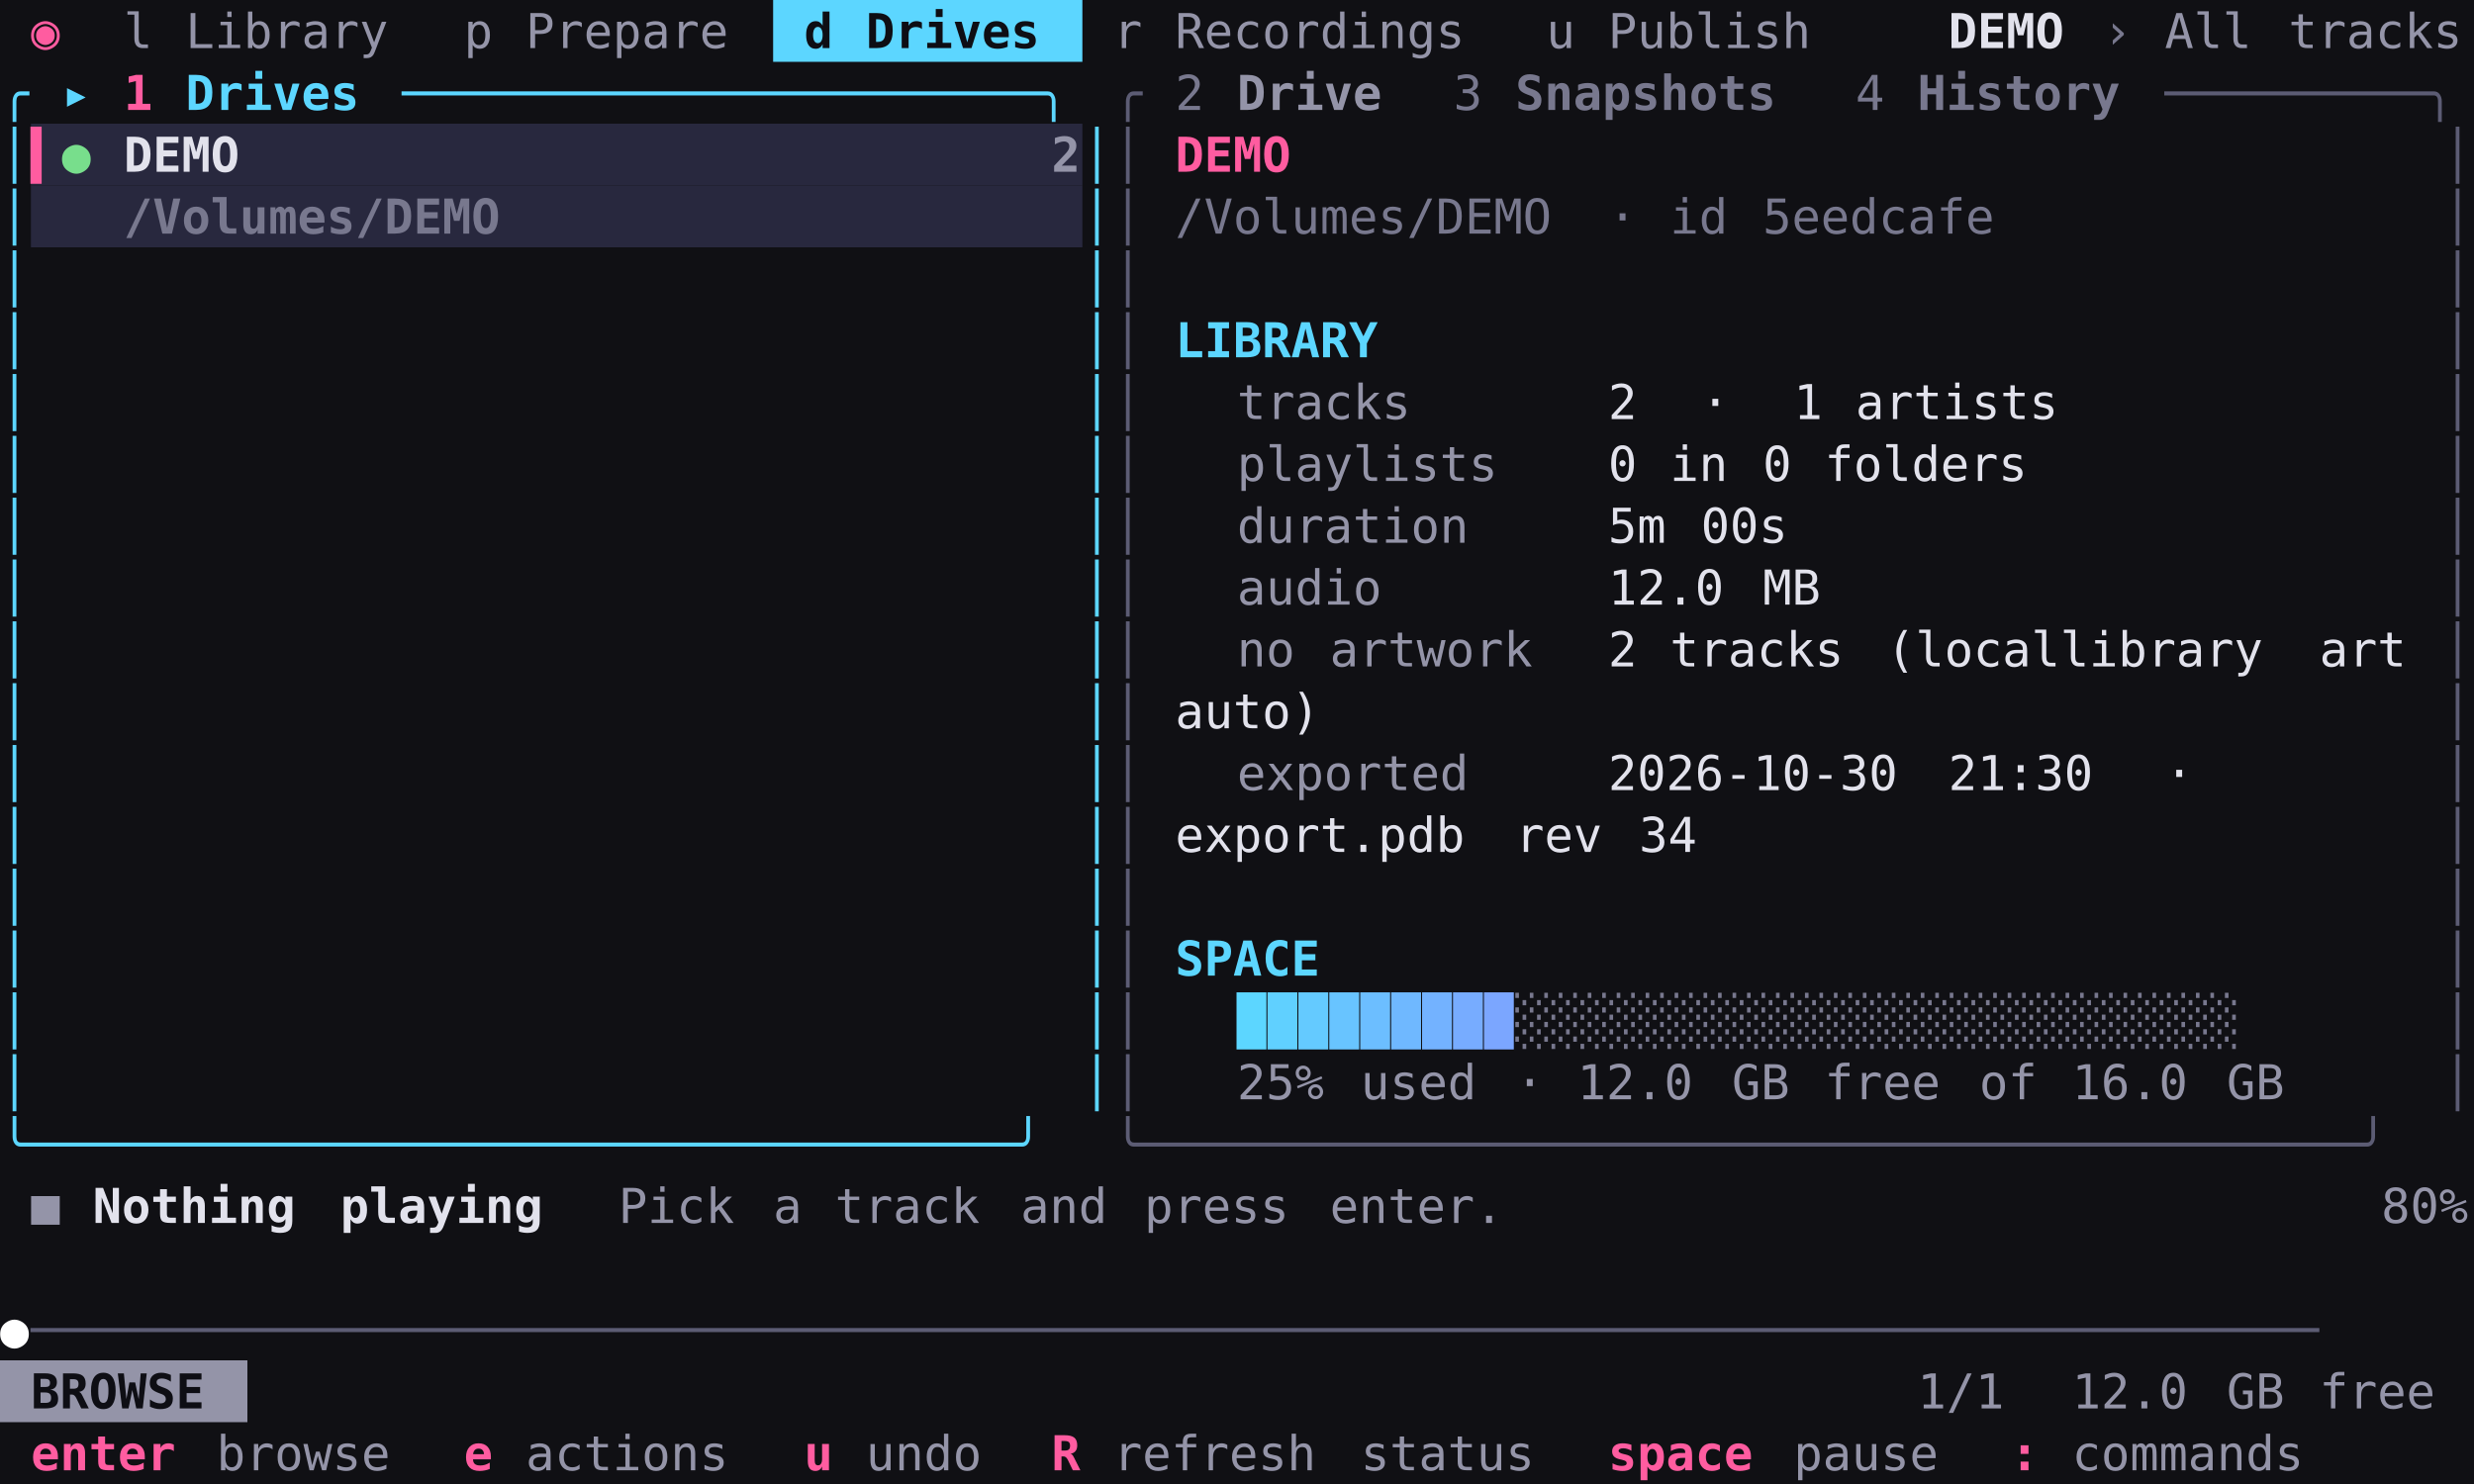
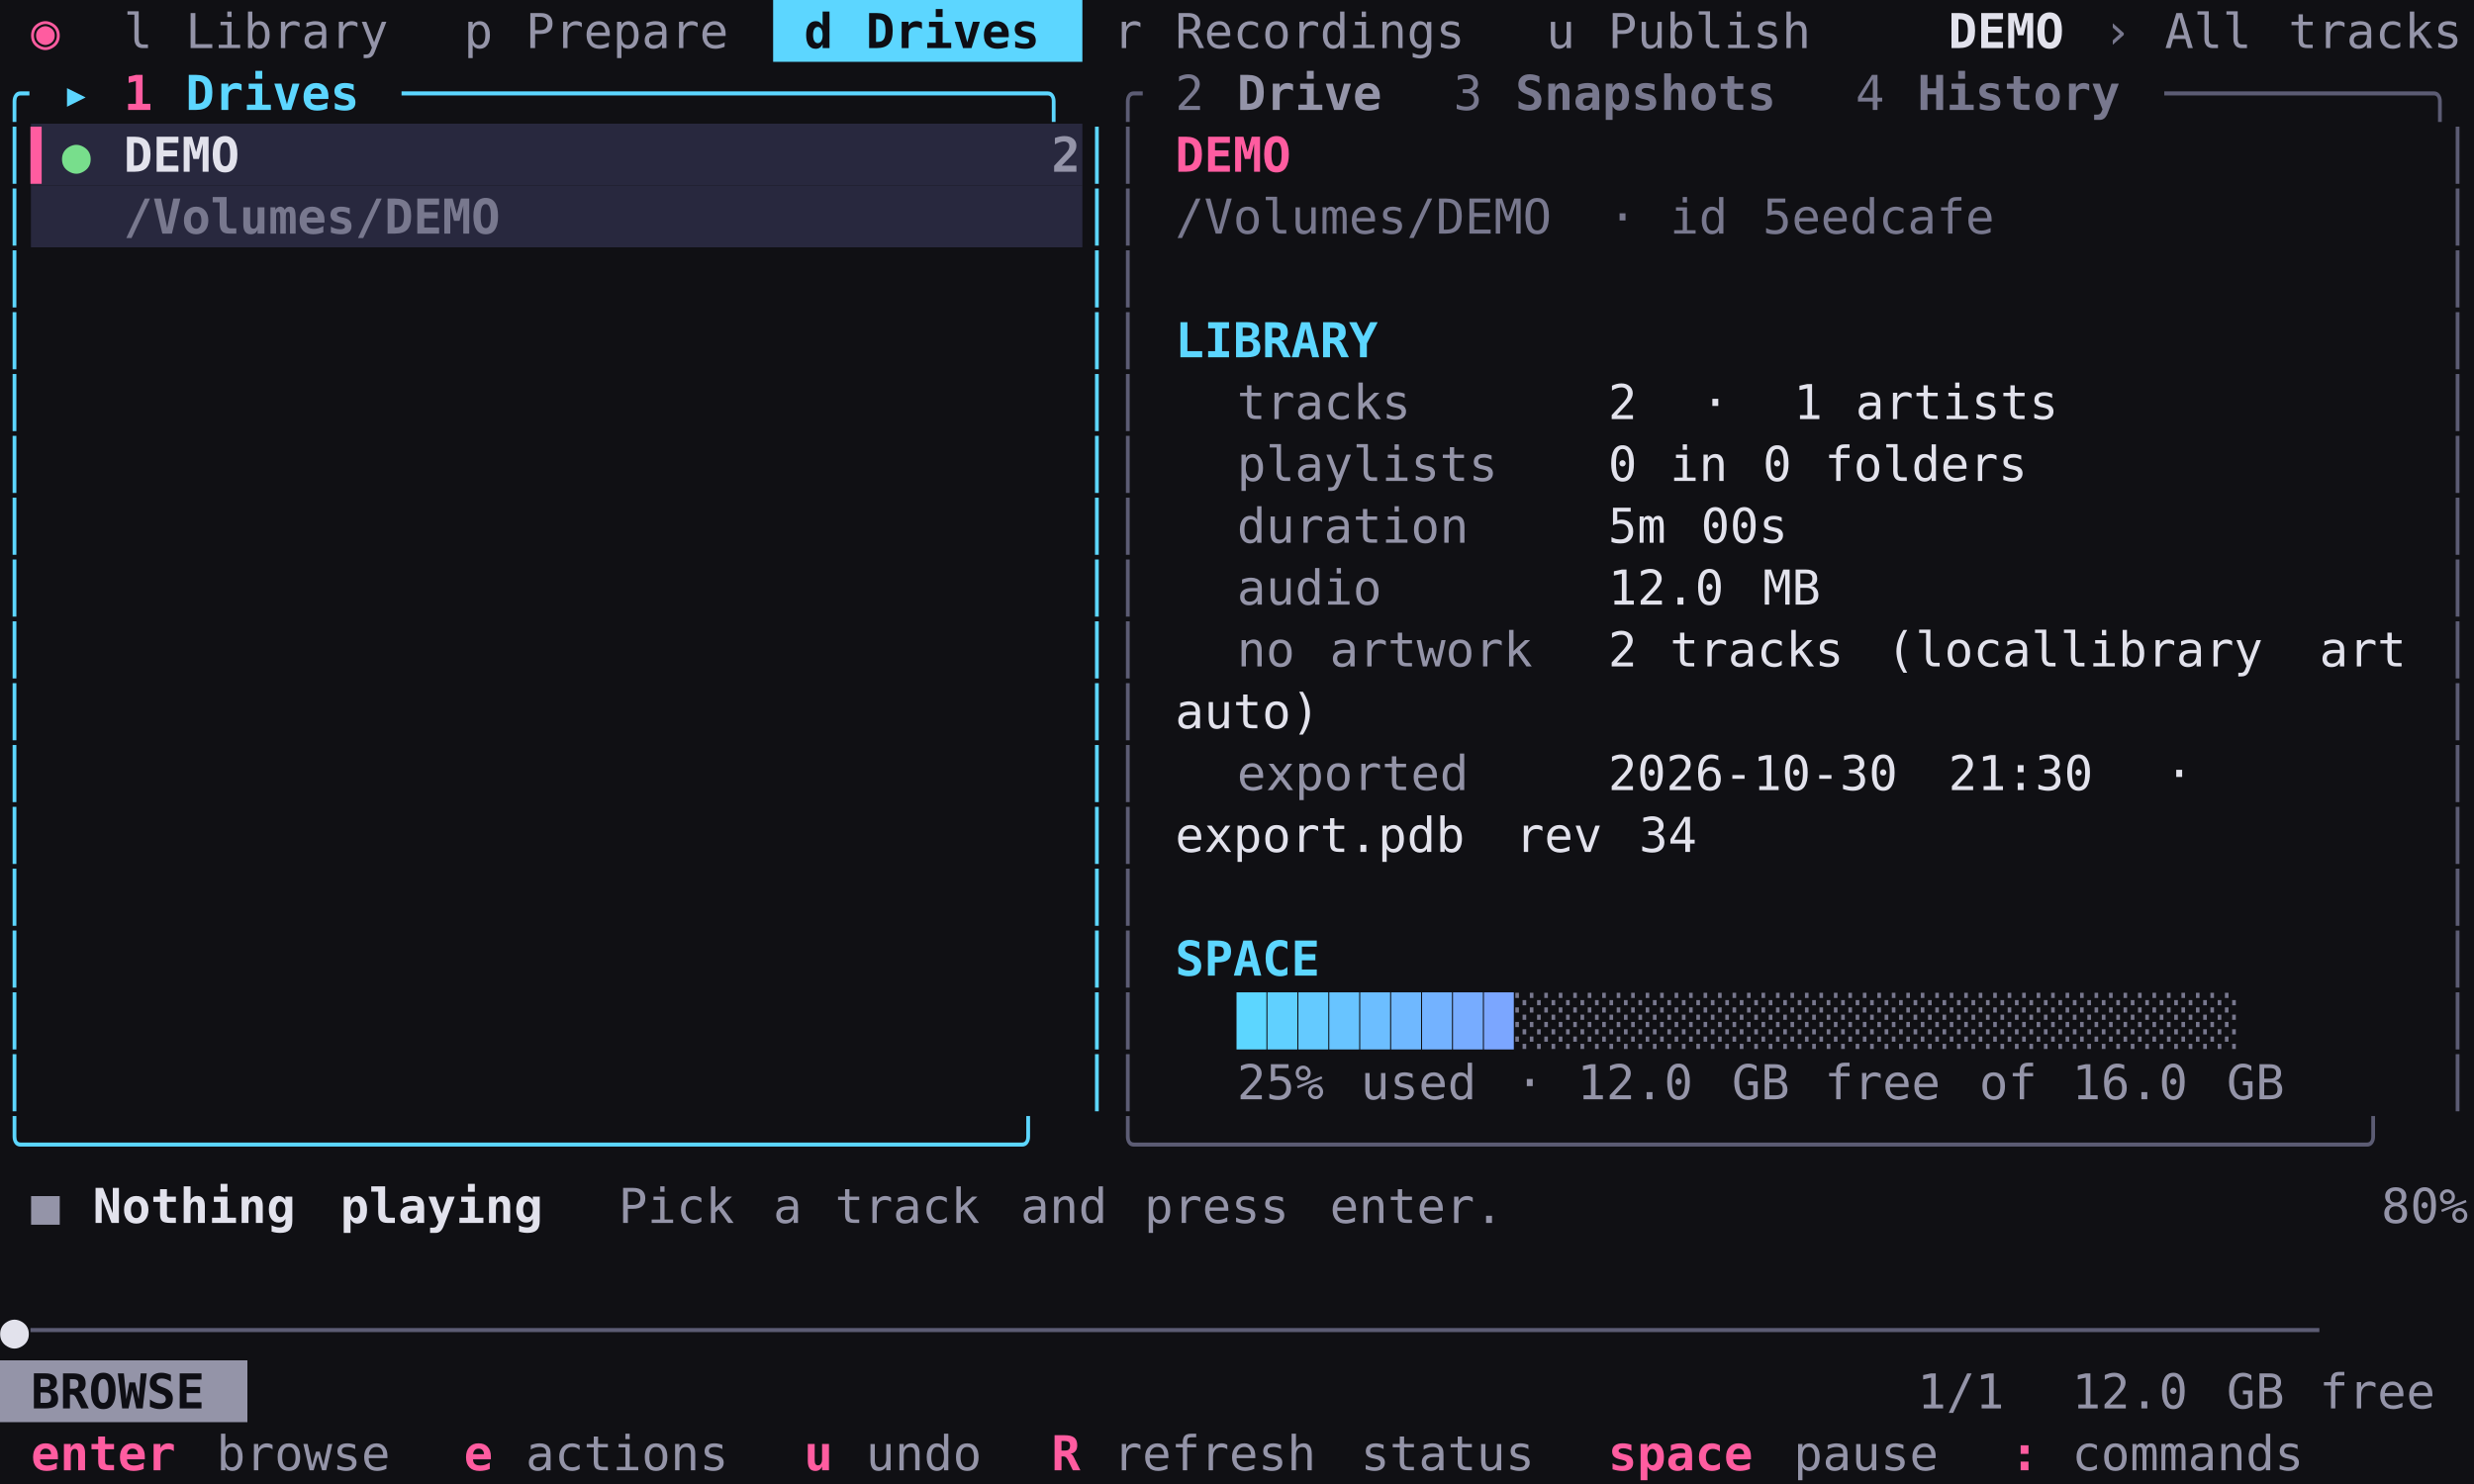
<svg xmlns="http://www.w3.org/2000/svg" viewBox="0 0 720 432" width="720" height="432" font-family="ui-monospace, Menlo, Consolas, monospace" font-size="14">
  <rect width="720" height="432" fill="#101014" />
  <rect x="225" y="0" width="90" height="18" fill="#5cd6ff" />
  <text x="9" y="14" fill="#ff5ca0" font-weight="bold">◉</text>
  <text x="36" y="14" fill="#9494a8">l</text>
  <text x="54 63 72 81 90 99 108" y="14" fill="#9494a8">Library</text>
  <text x="135" y="14" fill="#9494a8">p</text>
  <text x="153 162 171 180 189 198 207" y="14" fill="#9494a8">Prepare</text>
  <text x="234" y="14" fill="#0e0e14" font-weight="bold">d</text>
  <text x="252 261 270 279 288 297" y="14" fill="#0e0e14" font-weight="bold">Drives</text>
  <text x="324" y="14" fill="#9494a8">r</text>
  <text x="342 351 360 369 378 387 396 405 414 423" y="14" fill="#9494a8">Recordings</text>
  <text x="450" y="14" fill="#9494a8">u</text>
  <text x="468 477 486 495 504 513 522" y="14" fill="#9494a8">Publish</text>
  <text x="567 576 585 594" y="14" fill="#e2e2ec" font-weight="bold">DEMO</text>
  <text x="612" y="14" fill="#78788e">›</text>
  <text x="630 639 648" y="14" fill="#9494a8">All</text>
  <text x="666 675 684 693 702 711" y="14" fill="#9494a8">tracks</text>
  <text x="0" y="32" fill="#5cd6ff">╭</text>
  <text x="18" y="32" fill="#5cd6ff" font-weight="bold">▸</text>
  <text x="36" y="32" fill="#ff5ca0" font-weight="bold">1</text>
  <text x="54 63 72 81 90 99" y="32" fill="#5cd6ff" font-weight="bold">Drives</text>
  <text x="117 126 135 144 153 162 171 180 189 198 207 216 225 234 243 252 261 270 279 288 297 306 315" y="32" fill="#5cd6ff">──────────────────────╮</text>
  <text x="324" y="32" fill="#5c5c74">╭</text>
  <text x="342" y="32" fill="#78788e">2</text>
  <text x="360 369 378 387 396" y="32" fill="#9494a8" font-weight="bold">Drive</text>
  <text x="423" y="32" fill="#78788e">3</text>
  <text x="441 450 459 468 477 486 495 504 513" y="32" fill="#78788e" font-weight="bold">Snapshots</text>
  <text x="540" y="32" fill="#78788e">4</text>
  <text x="558 567 576 585 594 603 612" y="32" fill="#78788e" font-weight="bold">History</text>
  <text x="630 639 648 657 666 675 684 693 702 711" y="32" fill="#5c5c74">─────────╮</text>
  <rect x="9" y="36" width="306" height="18" fill="#28283e" />
  <text x="0" y="50" fill="#5cd6ff">│</text>
  <text x="9" y="50" fill="#ff5ca0" font-weight="bold">▍</text>
  <text x="18" y="50" fill="#78de8c" font-weight="bold">●</text>
  <text x="36 45 54 63" y="50" fill="#e2e2ec" font-weight="bold">DEMO</text>
  <text x="306" y="50" fill="#9494a8" font-weight="bold">2</text>
  <text x="315" y="50" fill="#5cd6ff">│</text>
  <text x="324" y="50" fill="#5c5c74">│</text>
  <text x="342 351 360 369" y="50" fill="#ff5ca0" font-weight="bold">DEMO</text>
  <text x="711" y="50" fill="#5c5c74">│</text>
  <rect x="9" y="54" width="306" height="18" fill="#28283e" />
  <text x="0" y="68" fill="#5cd6ff">│</text>
  <text x="36 45 54 63 72 81 90 99 108 117 126 135 144" y="68" fill="#78788e" font-weight="bold">/Volumes/DEMO</text>
  <text x="315" y="68" fill="#5cd6ff">│</text>
  <text x="324" y="68" fill="#5c5c74">│</text>
  <text x="342 351 360 369 378 387 396 405 414 423 432 441 450" y="68" fill="#78788e">/Volumes/DEMO</text>
  <text x="468" y="68" fill="#78788e">·</text>
  <text x="486 495" y="68" fill="#78788e">id</text>
  <text x="513 522 531 540 549 558 567 576" y="68" fill="#78788e">5eedcafe</text>
  <text x="711" y="68" fill="#5c5c74">│</text>
  <text x="0" y="86" fill="#5cd6ff">│</text>
  <text x="315" y="86" fill="#5cd6ff">│</text>
  <text x="324" y="86" fill="#5c5c74">│</text>
  <text x="711" y="86" fill="#5c5c74">│</text>
  <text x="0" y="104" fill="#5cd6ff">│</text>
  <text x="315" y="104" fill="#5cd6ff">│</text>
  <text x="324" y="104" fill="#5c5c74">│</text>
  <text x="342 351 360 369 378 387 396" y="104" fill="#5cd6ff" font-weight="bold">LIBRARY</text>
  <text x="711" y="104" fill="#5c5c74">│</text>
  <text x="0" y="122" fill="#5cd6ff">│</text>
  <text x="315" y="122" fill="#5cd6ff">│</text>
  <text x="324" y="122" fill="#5c5c74">│</text>
  <text x="360 369 378 387 396 405" y="122" fill="#9494a8">tracks</text>
  <text x="468" y="122" fill="#e2e2ec">2</text>
  <text x="495" y="122" fill="#e2e2ec">·</text>
  <text x="522" y="122" fill="#e2e2ec">1</text>
  <text x="540 549 558 567 576 585 594" y="122" fill="#e2e2ec">artists</text>
  <text x="711" y="122" fill="#5c5c74">│</text>
  <text x="0" y="140" fill="#5cd6ff">│</text>
  <text x="315" y="140" fill="#5cd6ff">│</text>
  <text x="324" y="140" fill="#5c5c74">│</text>
  <text x="360 369 378 387 396 405 414 423 432" y="140" fill="#9494a8">playlists</text>
  <text x="468" y="140" fill="#e2e2ec">0</text>
  <text x="486 495" y="140" fill="#e2e2ec">in</text>
  <text x="513" y="140" fill="#e2e2ec">0</text>
  <text x="531 540 549 558 567 576 585" y="140" fill="#e2e2ec">folders</text>
  <text x="711" y="140" fill="#5c5c74">│</text>
  <text x="0" y="158" fill="#5cd6ff">│</text>
  <text x="315" y="158" fill="#5cd6ff">│</text>
  <text x="324" y="158" fill="#5c5c74">│</text>
  <text x="360 369 378 387 396 405 414 423" y="158" fill="#9494a8">duration</text>
  <text x="468 477" y="158" fill="#e2e2ec">5m</text>
  <text x="495 504 513" y="158" fill="#e2e2ec">00s</text>
  <text x="711" y="158" fill="#5c5c74">│</text>
  <text x="0" y="176" fill="#5cd6ff">│</text>
  <text x="315" y="176" fill="#5cd6ff">│</text>
  <text x="324" y="176" fill="#5c5c74">│</text>
  <text x="360 369 378 387 396" y="176" fill="#9494a8">audio</text>
  <text x="468 477 486 495" y="176" fill="#e2e2ec">12.0</text>
  <text x="513 522" y="176" fill="#e2e2ec">MB</text>
  <text x="711" y="176" fill="#5c5c74">│</text>
  <text x="0" y="194" fill="#5cd6ff">│</text>
  <text x="315" y="194" fill="#5cd6ff">│</text>
  <text x="324" y="194" fill="#5c5c74">│</text>
  <text x="360 369" y="194" fill="#9494a8">no</text>
  <text x="387 396 405 414 423 432 441" y="194" fill="#9494a8">artwork</text>
  <text x="468" y="194" fill="#e2e2ec">2</text>
  <text x="486 495 504 513 522 531" y="194" fill="#e2e2ec">tracks</text>
  <text x="549 558 567 576 585 594 603 612 621 630 639 648 657" y="194" fill="#e2e2ec">(locallibrary</text>
  <text x="675 684 693" y="194" fill="#e2e2ec">art</text>
  <text x="711" y="194" fill="#5c5c74">│</text>
  <text x="0" y="212" fill="#5cd6ff">│</text>
  <text x="315" y="212" fill="#5cd6ff">│</text>
  <text x="324" y="212" fill="#5c5c74">│</text>
  <text x="342 351 360 369 378" y="212" fill="#e2e2ec">auto)</text>
  <text x="711" y="212" fill="#5c5c74">│</text>
  <text x="0" y="230" fill="#5cd6ff">│</text>
  <text x="315" y="230" fill="#5cd6ff">│</text>
  <text x="324" y="230" fill="#5c5c74">│</text>
  <text x="360 369 378 387 396 405 414 423" y="230" fill="#9494a8">exported</text>
  <text x="468 477 486 495 504 513 522 531 540 549" y="230" fill="#e2e2ec">2026-10-30</text>
  <text x="567 576 585 594 603" y="230" fill="#e2e2ec">21:30</text>
  <text x="630" y="230" fill="#e2e2ec">·</text>
  <text x="711" y="230" fill="#5c5c74">│</text>
  <text x="0" y="248" fill="#5cd6ff">│</text>
  <text x="315" y="248" fill="#5cd6ff">│</text>
  <text x="324" y="248" fill="#5c5c74">│</text>
  <text x="342 351 360 369 378 387 396 405 414 423" y="248" fill="#e2e2ec">export.pdb</text>
  <text x="441 450 459" y="248" fill="#e2e2ec">rev</text>
  <text x="477 486" y="248" fill="#e2e2ec">34</text>
  <text x="711" y="248" fill="#5c5c74">│</text>
  <text x="0" y="266" fill="#5cd6ff">│</text>
  <text x="315" y="266" fill="#5cd6ff">│</text>
  <text x="324" y="266" fill="#5c5c74">│</text>
  <text x="711" y="266" fill="#5c5c74">│</text>
  <text x="0" y="284" fill="#5cd6ff">│</text>
  <text x="315" y="284" fill="#5cd6ff">│</text>
  <text x="324" y="284" fill="#5c5c74">│</text>
  <text x="342 351 360 369 378" y="284" fill="#5cd6ff" font-weight="bold">SPACE</text>
  <text x="711" y="284" fill="#5c5c74">│</text>
  <text x="0" y="302" fill="#5cd6ff">│</text>
  <text x="315" y="302" fill="#5cd6ff">│</text>
  <text x="324" y="302" fill="#5c5c74">│</text>
  <text x="360" y="302" fill="#5cd6ff">█</text>
  <text x="369" y="302" fill="#60d0ff">█</text>
  <text x="378" y="302" fill="#64caff">█</text>
  <text x="387" y="302" fill="#68c4ff">█</text>
  <text x="396" y="302" fill="#6cbeff">█</text>
  <text x="405" y="302" fill="#6fb8ff">█</text>
  <text x="414" y="302" fill="#73b2ff">█</text>
  <text x="423" y="302" fill="#77acff">█</text>
  <text x="432" y="302" fill="#7ba6ff">█</text>
  <text x="441 450 459 468 477 486 495 504 513 522 531 540 549 558 567 576 585 594 603 612 621 630 639 648 657" y="302" fill="#78788e">░░░░░░░░░░░░░░░░░░░░░░░░░</text>
  <text x="711" y="302" fill="#5c5c74">│</text>
  <text x="0" y="320" fill="#5cd6ff">│</text>
  <text x="315" y="320" fill="#5cd6ff">│</text>
  <text x="324" y="320" fill="#5c5c74">│</text>
  <text x="360 369 378" y="320" fill="#9494a8">25%</text>
  <text x="396 405 414 423" y="320" fill="#9494a8">used</text>
  <text x="441" y="320" fill="#9494a8">·</text>
  <text x="459 468 477 486" y="320" fill="#9494a8">12.0</text>
  <text x="504 513" y="320" fill="#9494a8">GB</text>
  <text x="531 540 549 558" y="320" fill="#9494a8">free</text>
  <text x="576 585" y="320" fill="#9494a8">of</text>
  <text x="603 612 621 630" y="320" fill="#9494a8">16.0</text>
  <text x="648 657" y="320" fill="#9494a8">GB</text>
  <text x="711" y="320" fill="#5c5c74">│</text>
  <text x="0 9 18 27 36 45 54 63 72 81 90 99 108 117 126 135 144 153 162 171 180 189 198 207 216 225 234 243 252 261 270 279 288 297 306 315" y="338" fill="#5cd6ff">╰──────────────────────────────────╯</text>
  <text x="324 333 342 351 360 369 378 387 396 405 414 423 432 441 450 459 468 477 486 495 504 513 522 531 540 549 558 567 576 585 594 603 612 621 630 639 648 657 666 675 684 693 702 711" y="338" fill="#5c5c74">╰──────────────────────────────────────────╯</text>
  <text x="9" y="356" fill="#9494a8">■</text>
  <text x="27 36 45 54 63 72 81" y="356" fill="#e2e2ec" font-weight="bold">Nothing</text>
  <text x="99 108 117 126 135 144 153" y="356" fill="#e2e2ec" font-weight="bold">playing</text>
  <text x="180 189 198 207" y="356" fill="#9494a8">Pick</text>
  <text x="225" y="356" fill="#9494a8">a</text>
  <text x="243 252 261 270 279" y="356" fill="#9494a8">track</text>
  <text x="297 306 315" y="356" fill="#9494a8">and</text>
  <text x="333 342 351 360 369" y="356" fill="#9494a8">press</text>
  <text x="387 396 405 414 423 432" y="356" fill="#9494a8">enter.</text>
  <text x="693 702 711" y="356" fill="#9494a8">80%</text>
-   <text x="0" y="392" fill="#ffffff">●</text>
+   <text x="0" y="392" fill="#e2e2ec">●</text>
  <text x="9 18 27 36 45 54 63 72 81 90 99 108 117 126 135 144 153 162 171 180 189 198 207 216 225 234 243 252 261 270 279 288 297 306 315 324 333 342 351 360 369 378 387 396 405 414 423 432 441 450 459 468 477 486 495 504 513 522 531 540 549 558 567 576 585 594 603 612 621 630 639 648 657 666 675 684 693 702 711" y="392" fill="#5c5c74">───────────────────────────────────────────────────────────────────────────────</text>
  <rect x="0" y="396" width="72" height="18" fill="#9494a8" />
  <text x="9 18 27 36 45 54" y="410" fill="#0e0e14" font-weight="bold">BROWSE</text>
  <text x="558 567 576" y="410" fill="#9494a8">1/1</text>
  <text x="603 612 621 630" y="410" fill="#9494a8">12.0</text>
  <text x="648 657" y="410" fill="#9494a8">GB</text>
  <text x="675 684 693 702" y="410" fill="#9494a8">free</text>
  <text x="9 18 27 36 45" y="428" fill="#ff5ca0" font-weight="bold">enter</text>
  <text x="63 72 81 90 99 108" y="428" fill="#9494a8">browse</text>
  <text x="135" y="428" fill="#ff5ca0" font-weight="bold">e</text>
  <text x="153 162 171 180 189 198 207" y="428" fill="#9494a8">actions</text>
  <text x="234" y="428" fill="#ff5ca0" font-weight="bold">u</text>
  <text x="252 261 270 279" y="428" fill="#9494a8">undo</text>
  <text x="306" y="428" fill="#ff5ca0" font-weight="bold">R</text>
  <text x="324 333 342 351 360 369 378" y="428" fill="#9494a8">refresh</text>
  <text x="396 405 414 423 432 441" y="428" fill="#9494a8">status</text>
  <text x="468 477 486 495 504" y="428" fill="#ff5ca0" font-weight="bold">space</text>
  <text x="522 531 540 549 558" y="428" fill="#9494a8">pause</text>
  <text x="585" y="428" fill="#ff5ca0" font-weight="bold">:</text>
  <text x="603 612 621 630 639 648 657 666" y="428" fill="#9494a8">commands</text>
</svg>
